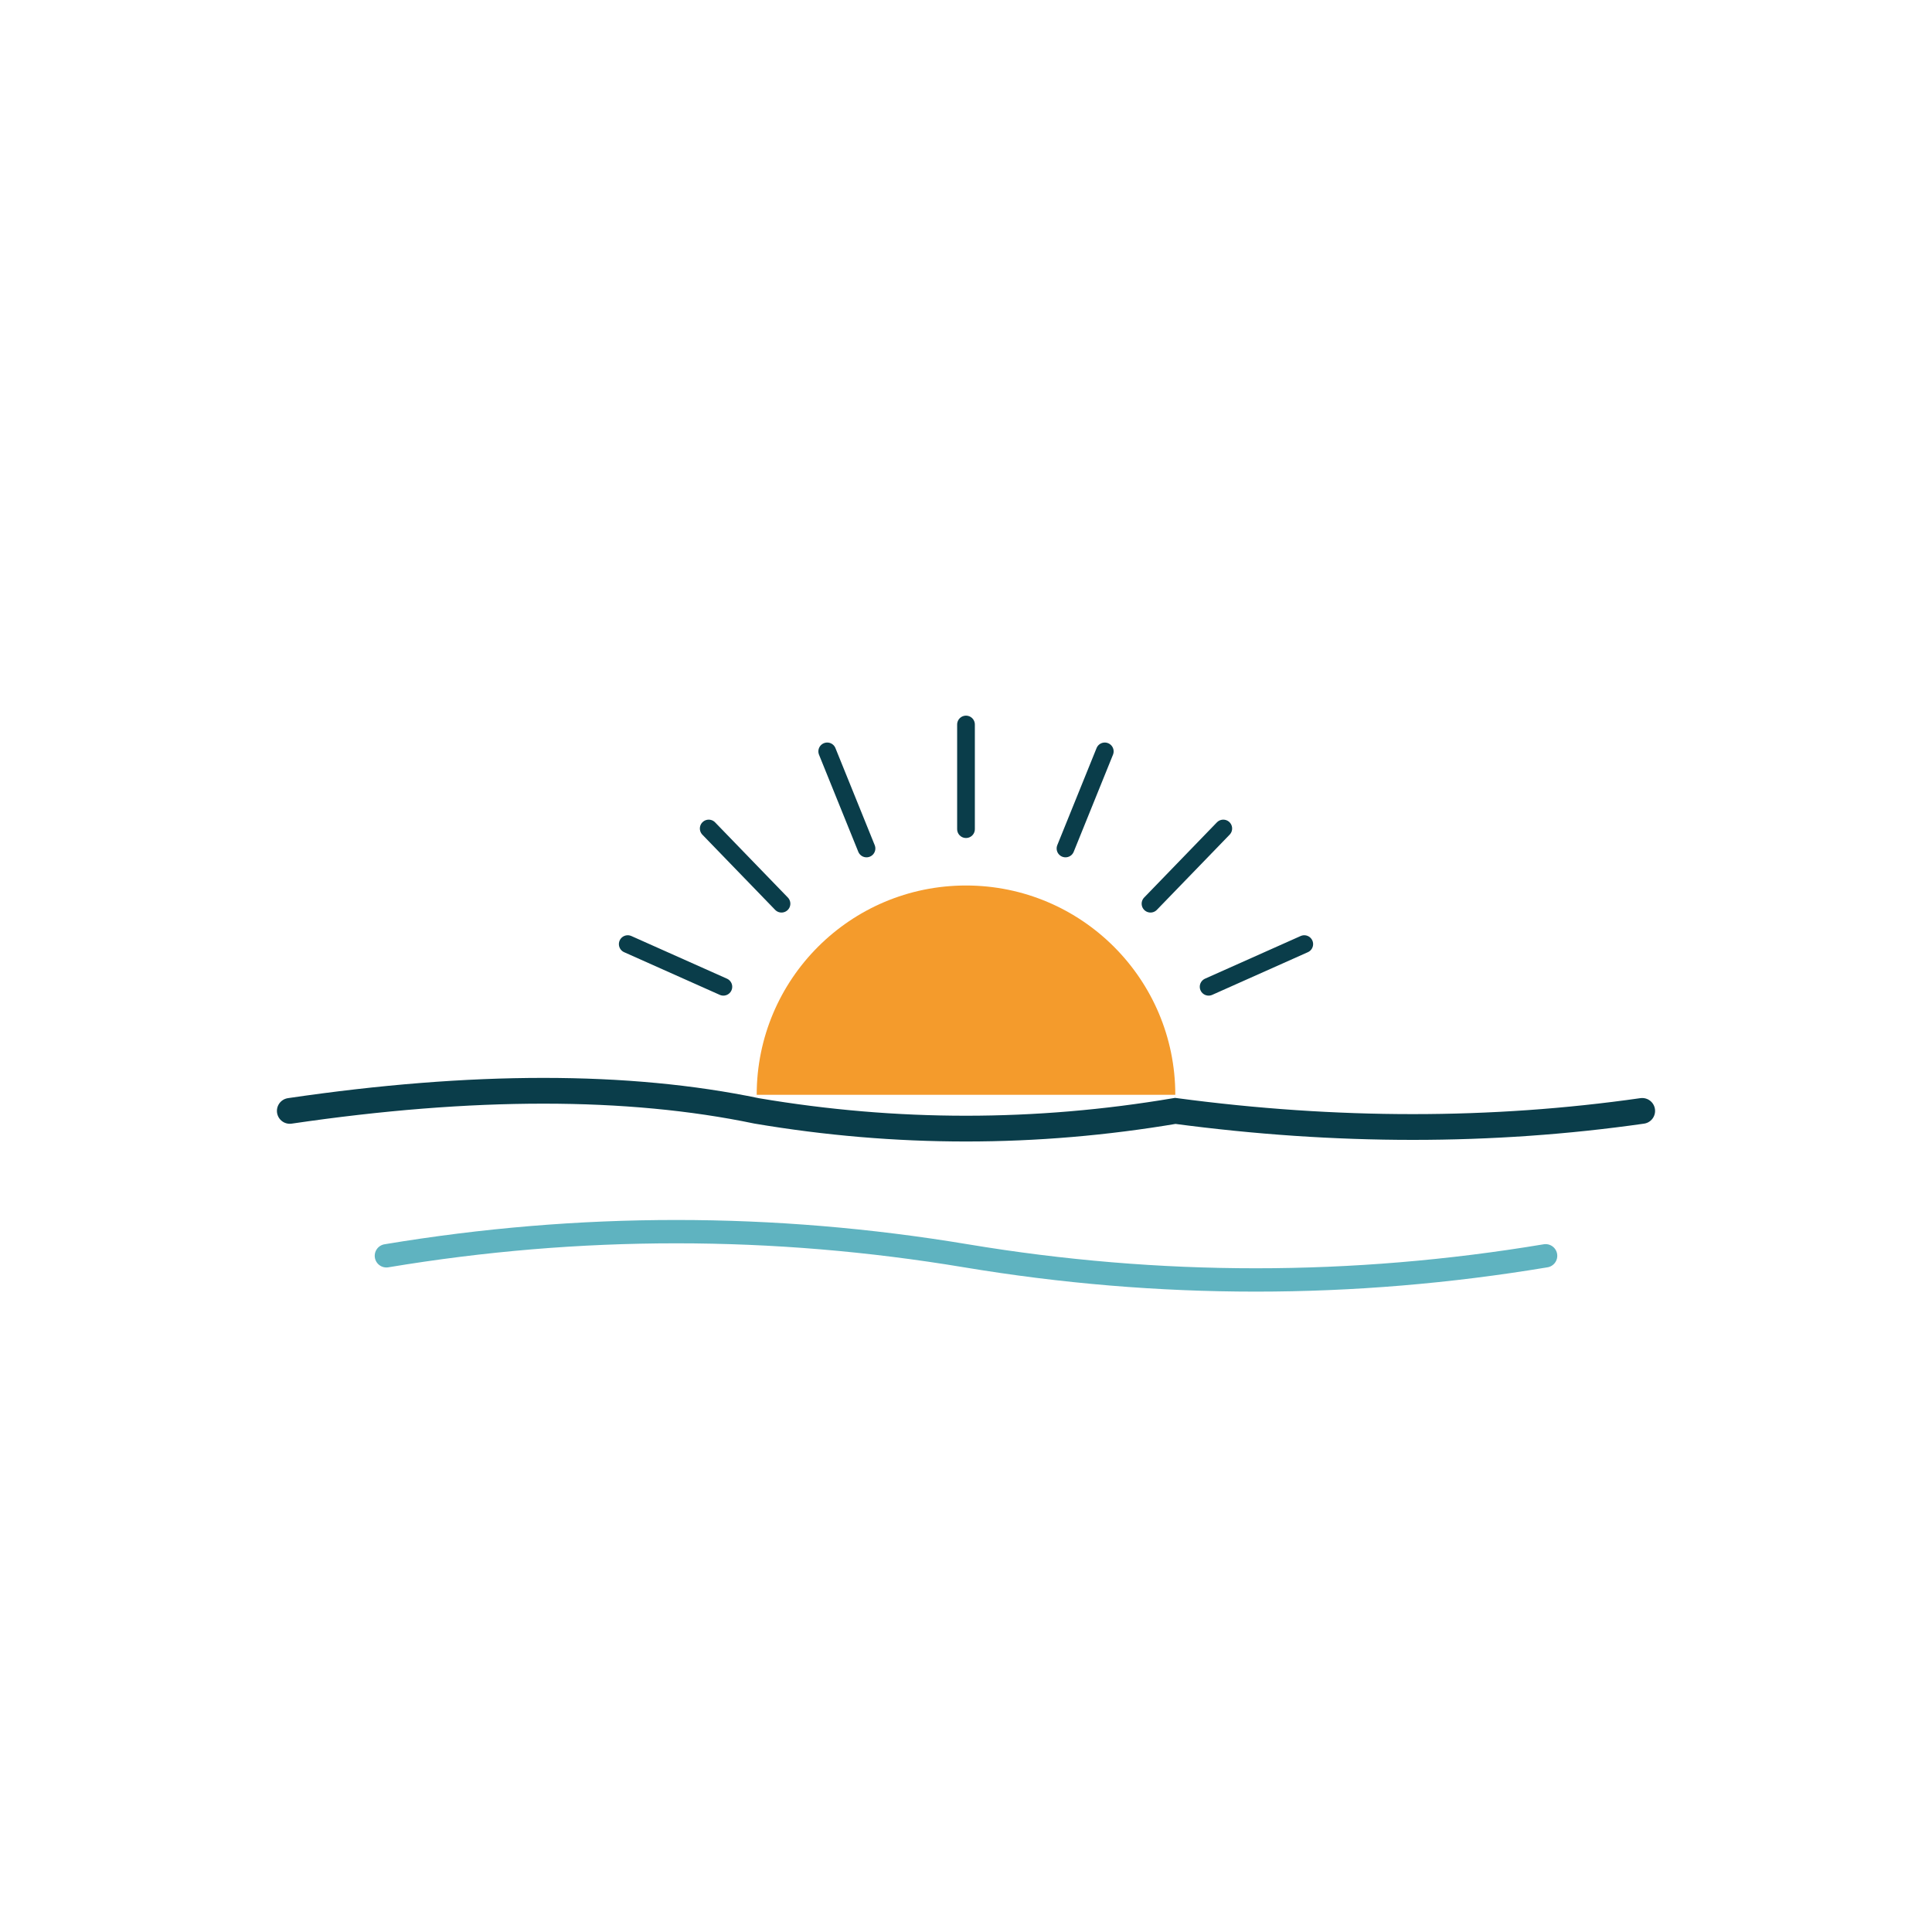
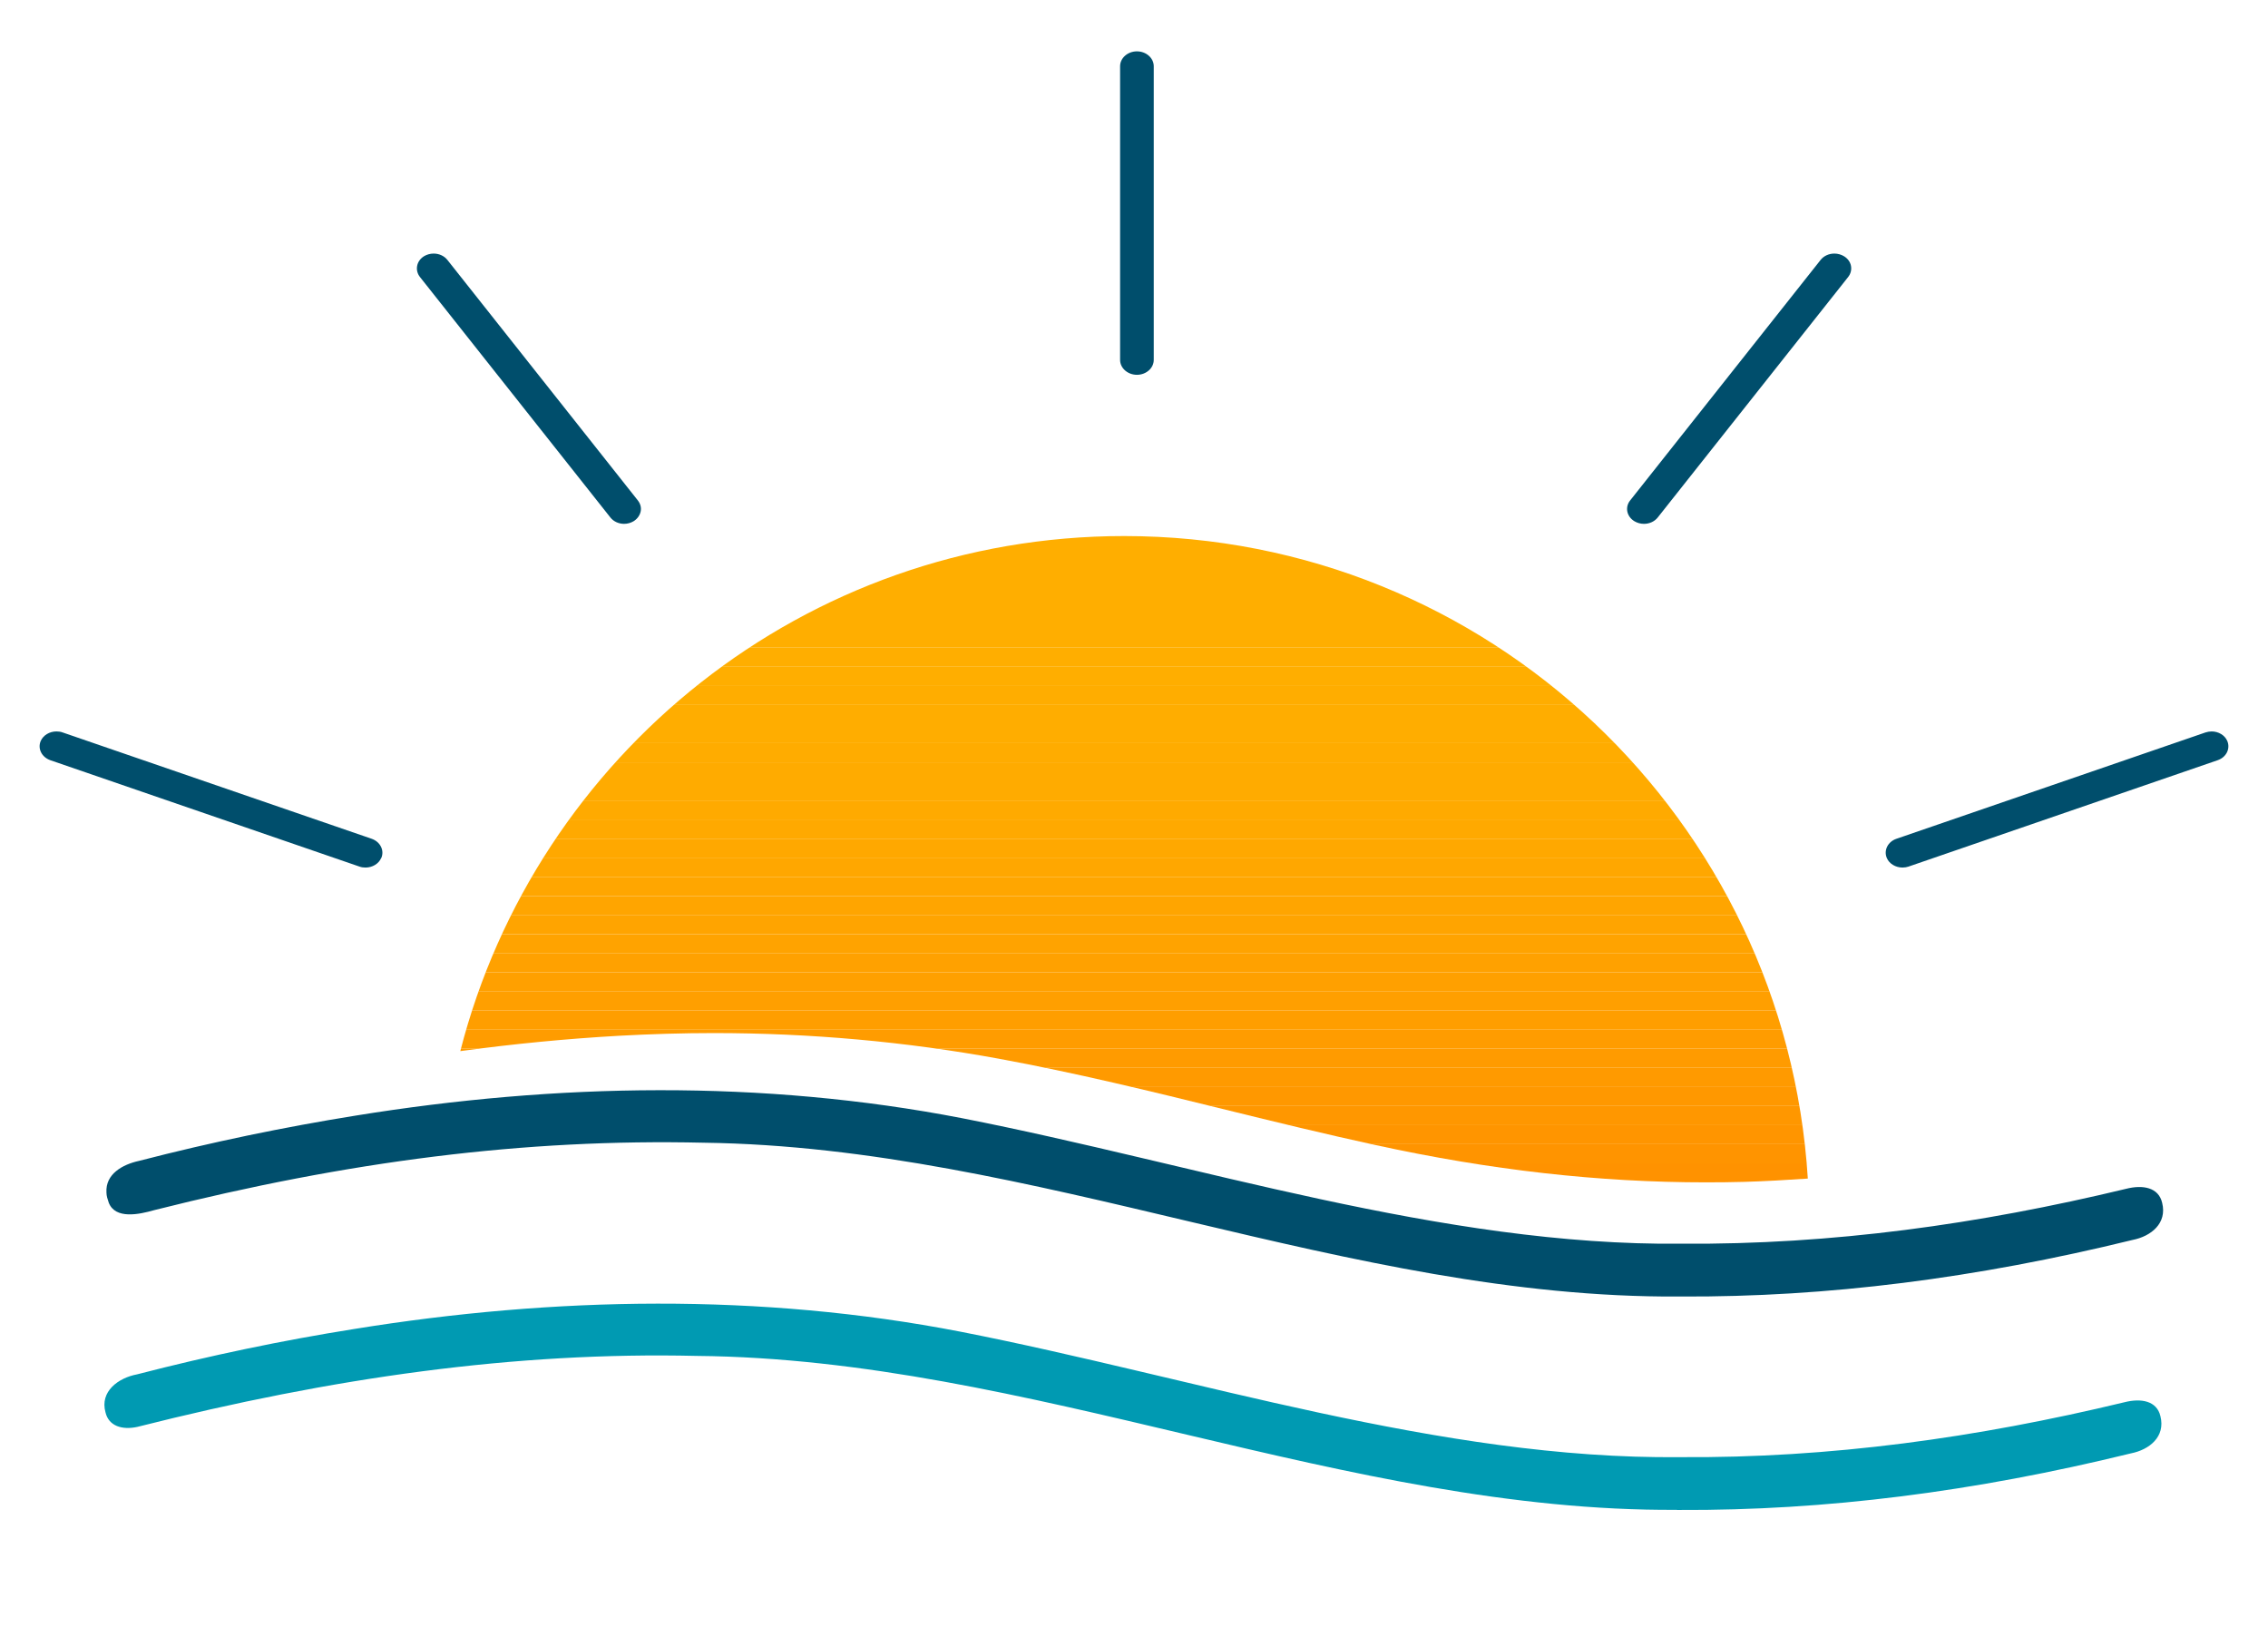
- <svg xmlns="http://www.w3.org/2000/svg" viewBox="0 0 120 120" role="img" aria-label="Vero Beach Adult Medicine">
-   <g transform="translate(10 32)">
-     <g stroke="#0A3D4A" stroke-width="1.1" stroke-linecap="round" fill="none">
-       <line x1="50" y1="19.5" x2="50" y2="13" />
-       <line x1="56.18" y1="20.7" x2="58.62" y2="14.67" />
-       <line x1="43.82" y1="20.7" x2="41.38" y2="14.67" />
-       <line x1="61.46" y1="24.13" x2="65.98" y2="19.46" />
-       <line x1="38.54" y1="24.13" x2="34.02" y2="19.46" />
-       <line x1="65.07" y1="29.29" x2="71.01" y2="26.64" />
-       <line x1="34.93" y1="29.29" x2="28.99" y2="26.64" />
-     </g>
-     <path d="M37 36 A 13 13 0 0 1 63 36 Z" fill="#F49B2C" />
-     <path d="M8 37 Q 25 34.5 37 37 Q 50 39.2 63 37 Q 78 39 92 37" fill="none" stroke="#0A3D4A" stroke-width="1.6" stroke-linecap="round" />
-     <path d="M14 46 Q 32 43 50 46 T 86 46" fill="none" stroke="#5FB3C0" stroke-width="1.45" stroke-linecap="round" />
+ <svg xmlns="http://www.w3.org/2000/svg" id="Layer_1" version="1.1" viewBox="51 80 186 135">
+   <defs>
+     <style>
+       .st0 {
+         fill: none;
+       }
+ 
+       .st1 {
+         fill: #ffa100;
+       }
+ 
+       .st2 {
+         fill: #ff9b00;
+       }
+ 
+       .st3 {
+         fill: #ffa000;
+       }
+ 
+       .st4 {
+         fill: #ffad00;
+       }
+ 
+       .st5 {
+         fill: #fa0;
+       }
+ 
+       .st6 {
+         fill: #ffab00;
+       }
+ 
+       .st7 {
+         fill: #ffa700;
+       }
+ 
+       .st8 {
+         fill: #ff9200;
+       }
+ 
+       .st9 {
+         fill: #ff9a00;
+       }
+ 
+       .st10 {
+         fill: #ffa600;
+       }
+ 
+       .st11 {
+         fill: #004e6c;
+       }
+ 
+       .st12 {
+         fill: #004e6c;
+       }
+ 
+       .st13 {
+         fill: #ff9800;
+       }
+ 
+       .st14 {
+         fill: orange;
+       }
+ 
+       .st15 {
+         fill: #ff9400;
+       }
+ 
+       .st16 {
+         fill: #ff9f00;
+       }
+ 
+       .st17 {
+         fill: #ff9c00;
+       }
+ 
+       .st18 {
+         fill: #ffa400;
+       }
+ 
+       .st19 {
+         fill: #ffa300;
+       }
+ 
+       .st20 {
+         fill: #ffae00;
+       }
+ 
+       .st21 {
+         fill: #ff9700;
+       }
+ 
+       .st22 {
+         fill: #ffa800;
+       }
+ 
+       .st23 {
+         fill: #009ab2;
+       }
+ 
+       .st24 {
+         fill: #ff9e00;
+       }
+ 
+       .st25 {
+         fill: #ffa900;
+       }
+ 
+       .st26 {
+         fill: #ffac00;
+       }
+ 
+       .st27 {
+         fill: #ff9500;
+       }
+ 
+       .st28 {
+         clip-path: url(#clippath);
+       }
+     </style>
+     <clipPath id="clippath">
+       <path class="st0" d="M101.8,164.92c2.58-.14,5.18-.22,7.73-.22,7.93,0,15.79.71,23.37,2.1,6.27,1.15,12.56,2.69,18.64,4.19,4.02.99,8.17,2,12.26,2.89,9.45,2.06,18.31,3.06,27.1,3.06,1.05,0,2.1-.01,3.15-.04,1.72-.05,3.46-.15,5.21-.27-1.83-29.4-26.22-52.68-56.07-52.68-26.21,0-48.22,17.95-54.44,42.23,4.41-.6,8.77-1.02,13.05-1.26Z" />
+     </clipPath>
+   </defs>
+   <path class="st11" d="M144.24,110.73c-.76,0-1.38-.55-1.38-1.22v-24.08c0-.67.62-1.22,1.38-1.22s1.38.55,1.38,1.22v24.08c0,.67-.62,1.22-1.38,1.22ZM186.95,122.43l15.62-19.72c.21-.27.29-.59.23-.91-.06-.32-.26-.6-.57-.79-.23-.14-.51-.22-.79-.22-.45,0-.87.19-1.13.52l-15.62,19.72c-.44.55-.29,1.31.34,1.7.23.14.51.22.79.22.45,0,.87-.19,1.13-.52ZM207.52,151.05l25.35-8.72c.71-.24,1.06-.95.79-1.58-.2-.47-.72-.78-1.28-.78-.17,0-.34.03-.5.08l-25.35,8.72c-.71.24-1.06.95-.79,1.58.2.47.72.78,1.29.78.17,0,.34-.03.5-.08ZM102.18,122.95c.28,0,.56-.08.79-.22.3-.19.5-.47.57-.79s-.02-.64-.23-.91l-15.62-19.72c-.26-.33-.68-.52-1.13-.52-.28,0-.56.08-.79.22-.3.19-.5.47-.56.79-.06.32.02.64.23.91l15.62,19.72c.26.33.68.52,1.13.52h0ZM82.27,150.35c.27-.63-.08-1.33-.79-1.58l-25.35-8.72c-.16-.06-.33-.08-.5-.08-.57,0-1.08.31-1.29.78-.27.63.08,1.33.79,1.58l25.35,8.72c.16.06.33.08.5.08.56,0,1.08-.31,1.28-.78Z" />
+   <g class="st28">
+     <rect class="st8" x="88.75" y="175.37" width="110.51" height="1.57" />
+     <rect class="st15" x="88.75" y="173.81" width="110.51" height="1.57" />
+     <rect class="st27" x="88.75" y="172.24" width="110.51" height="1.57" />
+     <rect class="st21" x="88.75" y="170.68" width="110.51" height="1.57" />
+     <rect class="st13" x="88.75" y="169.11" width="110.51" height="1.57" />
+     <rect class="st9" x="88.75" y="167.55" width="110.51" height="1.57" />
+     <rect class="st2" x="88.75" y="165.98" width="110.51" height="1.57" />
+     <rect class="st17" x="88.75" y="164.41" width="110.51" height="1.57" />
+     <rect class="st24" x="88.75" y="162.85" width="110.51" height="1.57" />
+     <rect class="st16" x="88.75" y="161.28" width="110.51" height="1.57" />
+     <rect class="st3" x="88.75" y="159.72" width="110.51" height="1.57" />
+     <rect class="st1" x="88.75" y="158.15" width="110.51" height="1.57" />
+     <rect class="st19" x="88.75" y="156.59" width="110.51" height="1.57" />
+     <rect class="st18" x="88.75" y="155.02" width="110.51" height="1.57" />
+     <rect class="st14" x="88.75" y="153.46" width="110.51" height="1.57" />
+     <rect class="st10" x="88.75" y="151.89" width="110.51" height="1.57" />
+     <rect class="st7" x="88.75" y="150.32" width="110.51" height="1.57" />
+     <rect class="st22" x="88.75" y="148.76" width="110.51" height="1.57" />
+     <rect class="st25" x="88.75" y="147.19" width="110.51" height="1.57" />
+     <rect class="st5" x="88.75" y="145.63" width="110.51" height="1.57" />
+     <rect class="st6" x="88.75" y="144.06" width="110.51" height="1.57" />
+     <rect class="st6" x="88.75" y="142.5" width="110.51" height="1.57" />
+     <rect class="st26" x="88.75" y="140.93" width="110.51" height="1.57" />
+     <rect class="st4" x="88.75" y="139.36" width="110.51" height="1.57" />
+     <rect class="st4" x="88.75" y="137.8" width="110.51" height="1.57" />
+     <rect class="st4" x="88.75" y="136.23" width="110.51" height="1.57" />
+     <rect class="st20" x="88.75" y="134.67" width="110.51" height="1.57" />
+     <rect class="st20" x="88.75" y="133.1" width="110.51" height="1.57" />
+     <rect class="st20" x="88.75" y="123.95" width="110.51" height="9.15" />
  </g>
+   <path class="st23" d="M188.52,203.79c-27.09.18-53.13-12.37-80.37-12.62-14.87-.35-29.86,1.77-45.89,5.82-1.25.27-2.35-.07-2.61-1.2-.47-1.7,1.04-2.82,2.6-3.11,5.95-1.54,11.91-2.78,17.75-3.71,16.48-2.67,33.4-2.96,49.75.21,19.31,3.78,39.38,10.49,59,10.29,12.34.09,24.38-1.59,36.47-4.5,1.37-.35,2.67-.12,2.96,1.15.42,1.67-.9,2.74-2.42,3.04-12.85,3.15-25.04,4.7-37.05,4.64h-.18Z" />
+   <path class="st12" d="M188.68,186.3c-27.09.17-52.81-12.25-79.96-12.61-14.71-.34-29.15,1.52-45.08,5.53-1.25.36-3.18.76-3.72-.61-.09-.27-.19-.55-.19-.84-.09-1.52,1.33-2.3,2.67-2.59,5.95-1.54,11.9-2.77,17.75-3.71,16.49-2.67,33.38-2.96,49.75.21,19.3,3.78,39.39,10.49,58.99,10.29,12.34.09,24.38-1.59,36.47-4.5,1.37-.35,2.67-.12,2.96,1.15.42,1.67-.9,2.74-2.42,3.04-12.86,3.15-25.04,4.7-37.05,4.64h-.18Z" />
</svg>
